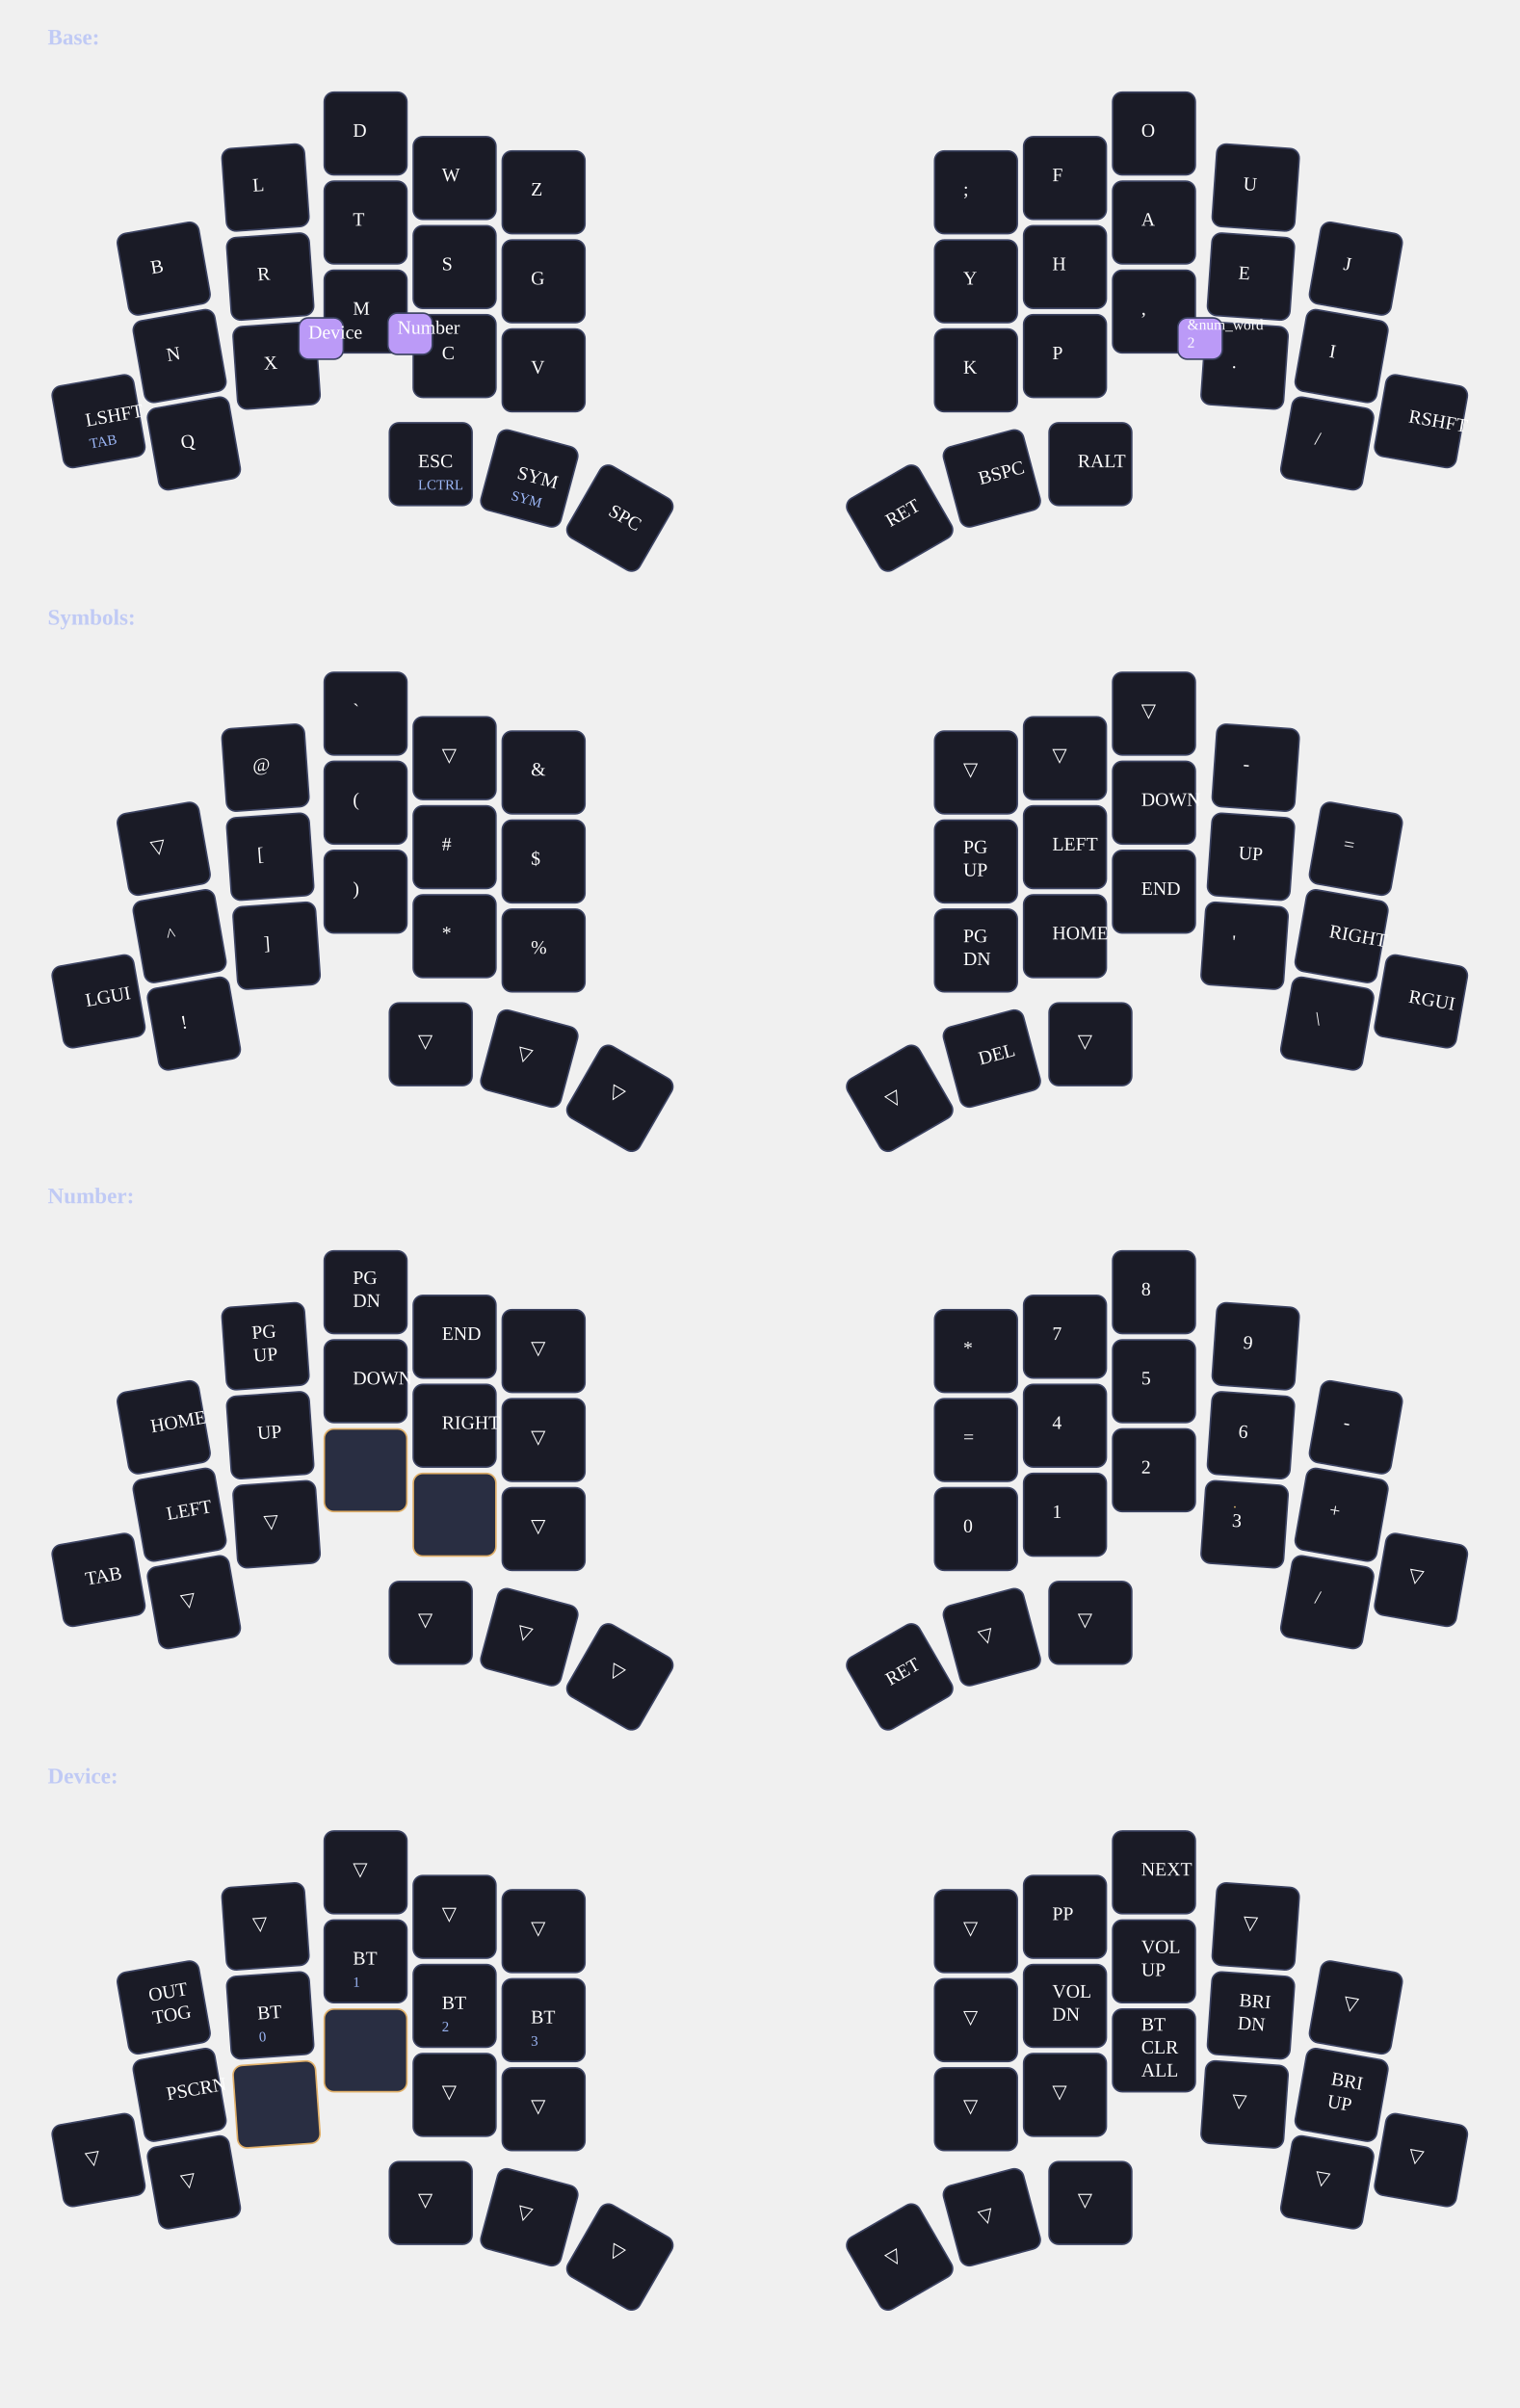
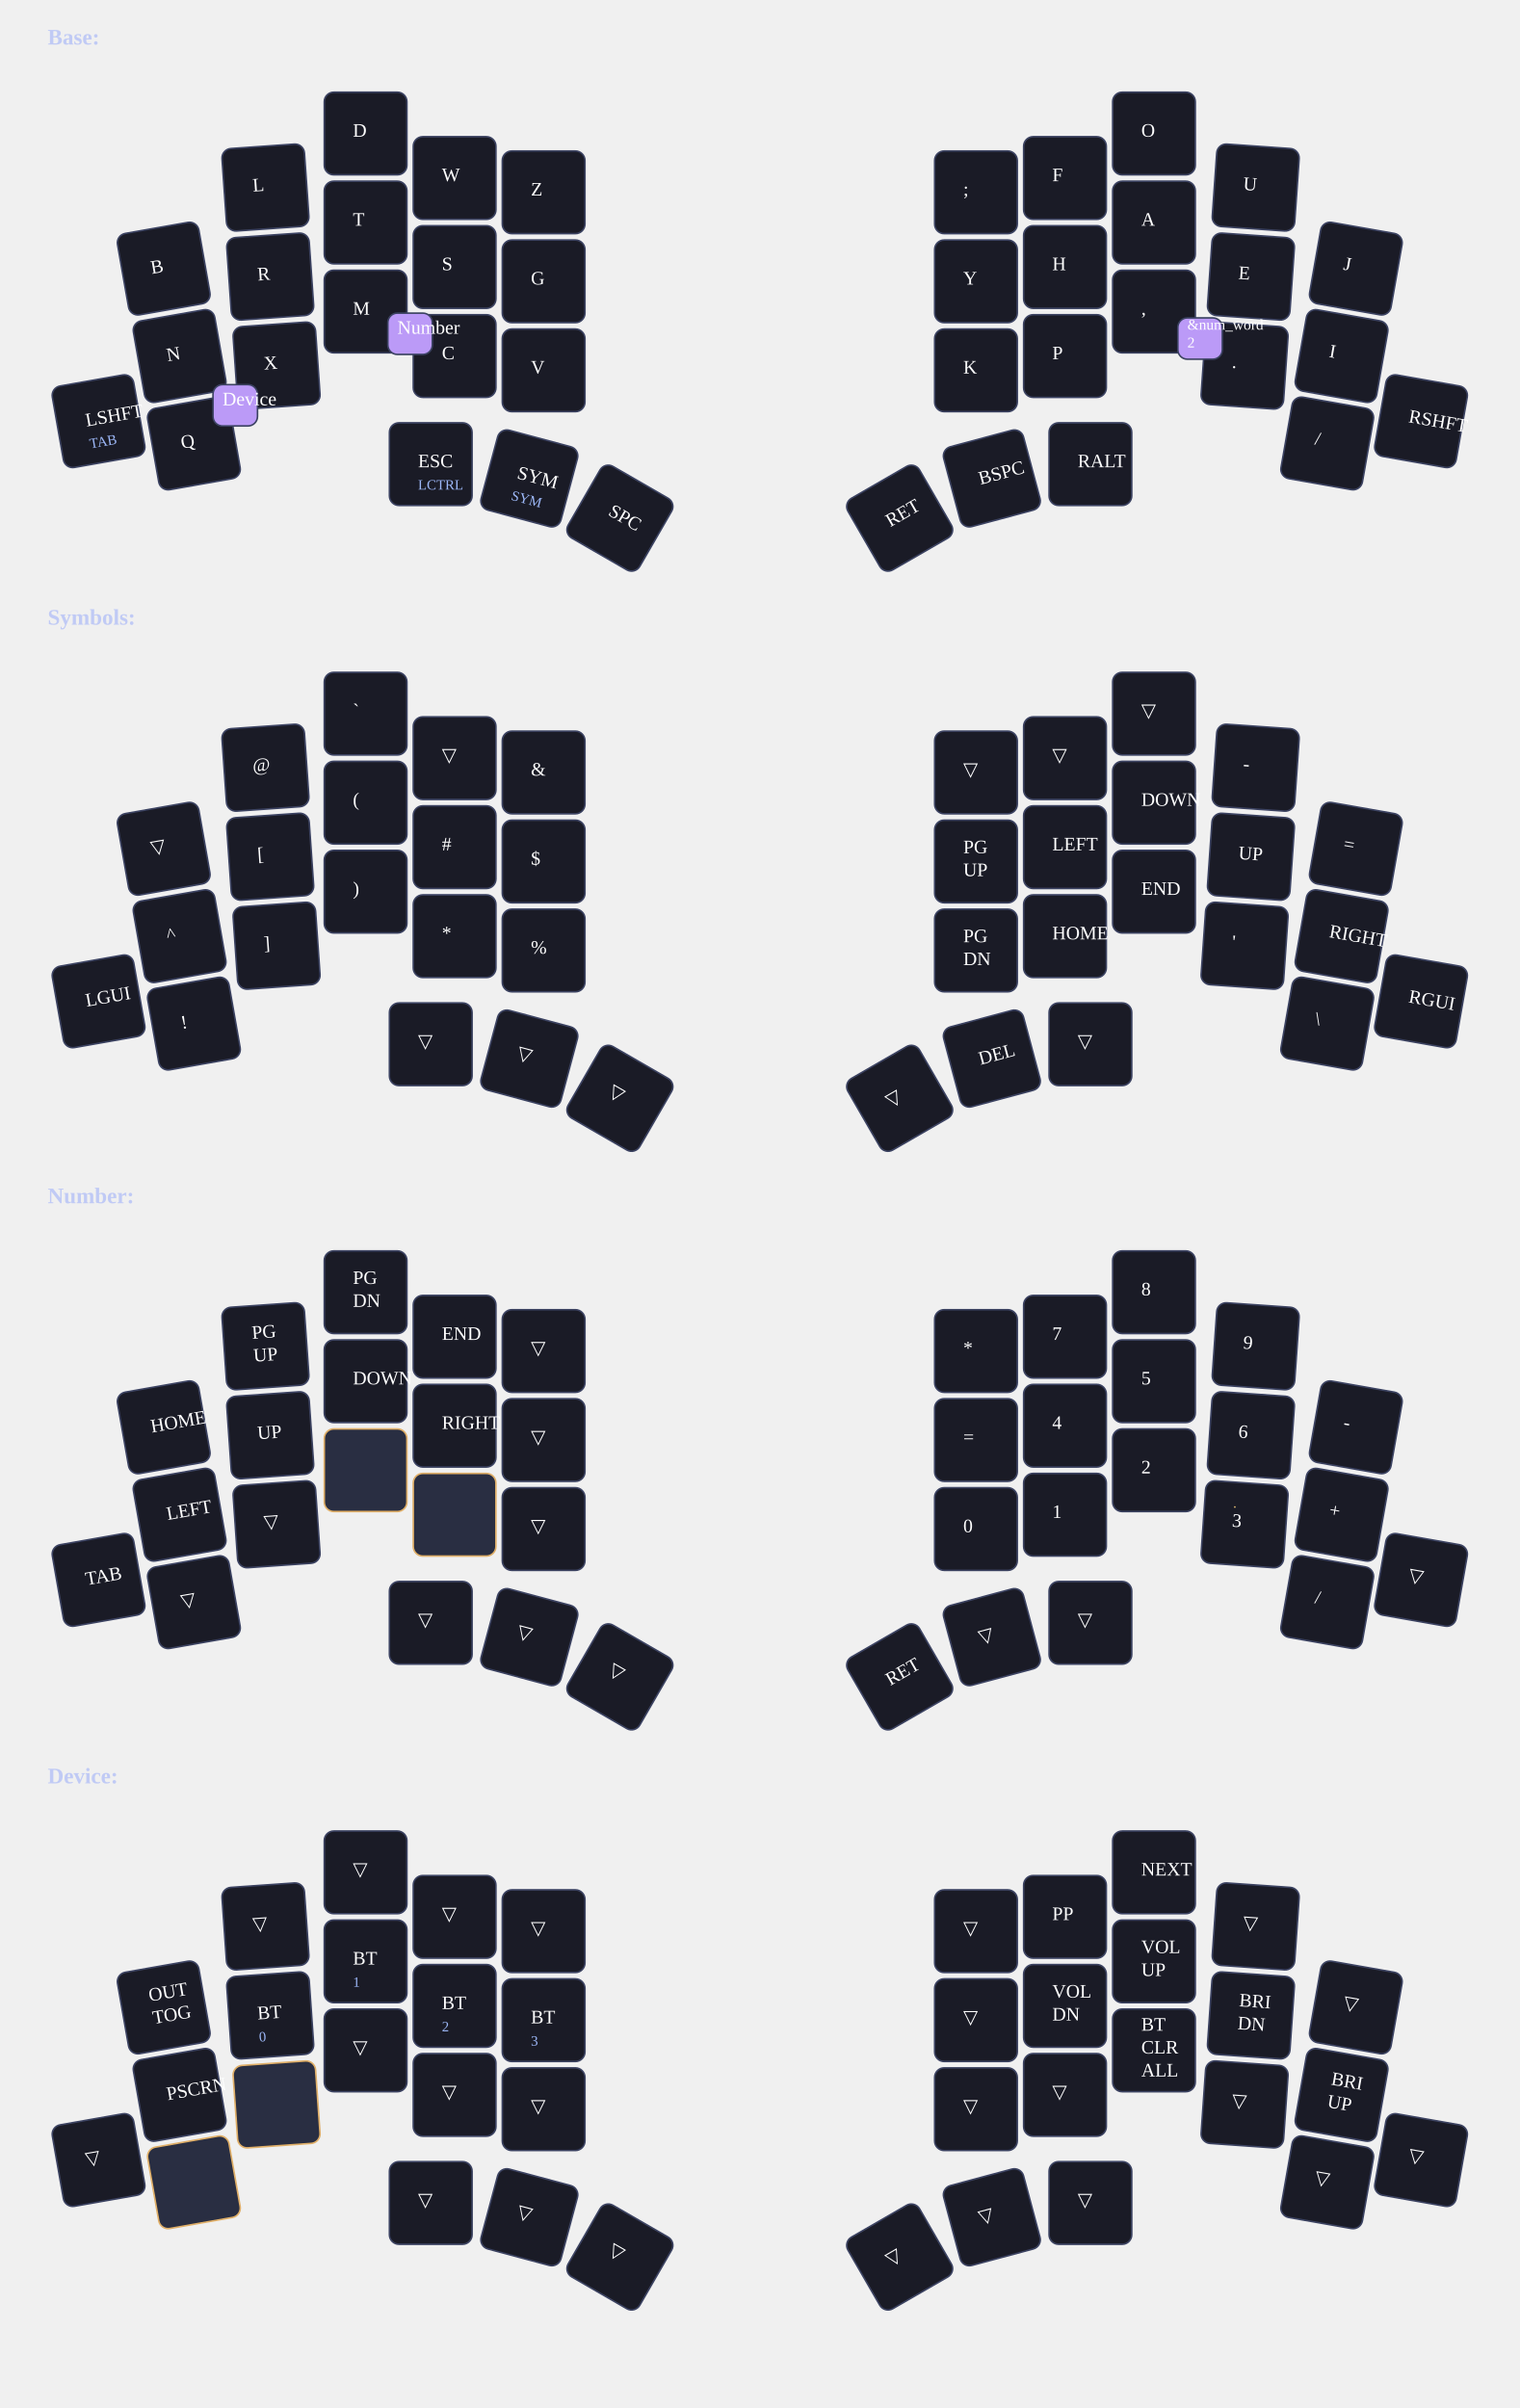
<svg xmlns="http://www.w3.org/2000/svg" width="956" height="1515" viewBox="0 0 956 1515" class="keymap">
  <style>.background { fill: #0f0f14; }
.key { fill: #1a1b26; stroke: #3b4261; stroke-width: 1; }
.key.held { fill: #292e42; stroke: #e0af68; stroke-width: 1; }
.key.ghost { stroke-dasharray: 4,4; stroke: #565f89; stroke-width: 1; }
.keycode { font-size: 10px; font-family: monospace; fill: #c0caf5; text-anchor: middle; dominant-baseline: middle; }
text.tap { font-size: 12px; fill: #ffffff; stroke: none; transform: translateX(-8px); }
text.hold { font-size: 9px; fill: #9db8f8; stroke: none; transform: translate(-8px, 2px); }
text.shifted { font-size: 9px; fill: #f0c878; stroke: none; transform: translate(-8px, 4px); }
.label { font-size: 14px; font-weight: bold; fill: #c0caf5; stroke: none; }
.combo { fill: #bb9af7; stroke: #3b4261; stroke-width: 1; }
</style>
  <g transform="translate(30, 0)" class="layer-Base">
    <text x="0" y="28" class="label" id="Base">Base:</text>
    <g transform="translate(0, 56)">
      <g transform="translate(73, 113) rotate(-10.0)" class="key keypos-0">
        <rect rx="6" ry="6" x="-26" y="-26" width="52" height="52" class="key" />
        <text x="0" y="2" class="key tap">B</text>
      </g>
      <g transform="translate(137, 62) rotate(-4.0)" class="key keypos-1">
        <rect rx="6" ry="6" x="-26" y="-26" width="52" height="52" class="key" />
        <text x="0" y="2" class="key tap">L</text>
      </g>
      <g transform="translate(200, 28)" class="key keypos-2">
        <rect rx="6" ry="6" x="-26" y="-26" width="52" height="52" class="key" />
        <text x="0" y="2" class="key tap">D</text>
      </g>
      <g transform="translate(256, 56)" class="key keypos-3">
        <rect rx="6" ry="6" x="-26" y="-26" width="52" height="52" class="key" />
        <text x="0" y="2" class="key tap">W</text>
      </g>
      <g transform="translate(312, 65)" class="key keypos-4">
        <rect rx="6" ry="6" x="-26" y="-26" width="52" height="52" class="key" />
        <text x="0" y="2" class="key tap">Z</text>
      </g>
      <g transform="translate(584, 65)" class="key keypos-5">
        <rect rx="6" ry="6" x="-26" y="-26" width="52" height="52" class="key" />
        <text x="0" y="2" class="key tap">;</text>
      </g>
      <g transform="translate(640, 56)" class="key keypos-6">
        <rect rx="6" ry="6" x="-26" y="-26" width="52" height="52" class="key" />
        <text x="0" y="2" class="key tap">F</text>
      </g>
      <g transform="translate(696, 28)" class="key keypos-7">
        <rect rx="6" ry="6" x="-26" y="-26" width="52" height="52" class="key" />
        <text x="0" y="2" class="key tap">O</text>
      </g>
      <g transform="translate(760, 62) rotate(4.0)" class="key keypos-8">
        <rect rx="6" ry="6" x="-26" y="-26" width="52" height="52" class="key" />
        <text x="0" y="2" class="key tap">U</text>
      </g>
      <g transform="translate(823, 113) rotate(10.0)" class="key keypos-9">
        <rect rx="6" ry="6" x="-26" y="-26" width="52" height="52" class="key" />
        <text x="0" y="2" class="key tap">J</text>
      </g>
      <g transform="translate(83, 168) rotate(-10.0)" class="key keypos-10">
        <rect rx="6" ry="6" x="-26" y="-26" width="52" height="52" class="key" />
        <text x="0" y="2" class="key tap">N</text>
      </g>
      <g transform="translate(140, 118) rotate(-4.0)" class="key keypos-11">
        <rect rx="6" ry="6" x="-26" y="-26" width="52" height="52" class="key" />
        <text x="0" y="2" class="key tap">R</text>
      </g>
      <g transform="translate(200, 84)" class="key keypos-12">
        <rect rx="6" ry="6" x="-26" y="-26" width="52" height="52" class="key" />
        <text x="0" y="2" class="key tap">T</text>
      </g>
      <g transform="translate(256, 112)" class="key keypos-13">
        <rect rx="6" ry="6" x="-26" y="-26" width="52" height="52" class="key" />
        <text x="0" y="2" class="key tap">S</text>
      </g>
      <g transform="translate(312, 121)" class="key keypos-14">
        <rect rx="6" ry="6" x="-26" y="-26" width="52" height="52" class="key" />
        <text x="0" y="2" class="key tap">G</text>
      </g>
      <g transform="translate(584, 121)" class="key keypos-15">
        <rect rx="6" ry="6" x="-26" y="-26" width="52" height="52" class="key" />
        <text x="0" y="2" class="key tap">Y</text>
      </g>
      <g transform="translate(640, 112)" class="key keypos-16">
        <rect rx="6" ry="6" x="-26" y="-26" width="52" height="52" class="key" />
        <text x="0" y="2" class="key tap">H</text>
      </g>
      <g transform="translate(696, 84)" class="key keypos-17">
        <rect rx="6" ry="6" x="-26" y="-26" width="52" height="52" class="key" />
        <text x="0" y="2" class="key tap">A</text>
      </g>
      <g transform="translate(757, 118) rotate(4.0)" class="key keypos-18">
        <rect rx="6" ry="6" x="-26" y="-26" width="52" height="52" class="key" />
        <text x="0" y="2" class="key tap">E</text>
      </g>
      <g transform="translate(814, 168) rotate(10.0)" class="key keypos-19">
        <rect rx="6" ry="6" x="-26" y="-26" width="52" height="52" class="key" />
        <text x="0" y="2" class="key tap">I</text>
      </g>
      <g transform="translate(32, 209) rotate(-10.0)" class="key keypos-20">
        <rect rx="6" ry="6" x="-26" y="-26" width="52" height="52" class="key" />
        <text x="0" y="2" class="key tap">LSHFT</text>
        <text x="0" y="14" class="key hold">TAB</text>
      </g>
      <g transform="translate(92, 223) rotate(-10.0)" class="key keypos-21">
        <rect rx="6" ry="6" x="-26" y="-26" width="52" height="52" class="key" />
        <text x="0" y="2" class="key tap">Q</text>
      </g>
      <g transform="translate(144, 174) rotate(-4.0)" class="key keypos-22">
        <rect rx="6" ry="6" x="-26" y="-26" width="52" height="52" class="key" />
        <text x="0" y="2" class="key tap">X</text>
      </g>
      <g transform="translate(200, 140)" class="key keypos-23">
        <rect rx="6" ry="6" x="-26" y="-26" width="52" height="52" class="key" />
        <text x="0" y="2" class="key tap">M</text>
      </g>
      <g transform="translate(256, 168)" class="key keypos-24">
        <rect rx="6" ry="6" x="-26" y="-26" width="52" height="52" class="key" />
        <text x="0" y="2" class="key tap">C</text>
      </g>
      <g transform="translate(312, 177)" class="key keypos-25">
        <rect rx="6" ry="6" x="-26" y="-26" width="52" height="52" class="key" />
        <text x="0" y="2" class="key tap">V</text>
      </g>
      <g transform="translate(584, 177)" class="key keypos-26">
        <rect rx="6" ry="6" x="-26" y="-26" width="52" height="52" class="key" />
        <text x="0" y="2" class="key tap">K</text>
      </g>
      <g transform="translate(640, 168)" class="key keypos-27">
        <rect rx="6" ry="6" x="-26" y="-26" width="52" height="52" class="key" />
        <text x="0" y="2" class="key tap">P</text>
      </g>
      <g transform="translate(696, 140)" class="key keypos-28">
        <rect rx="6" ry="6" x="-26" y="-26" width="52" height="52" class="key" />
        <text x="0" y="2" class="key tap">,</text>
      </g>
      <g transform="translate(753, 174) rotate(4.0)" class="key keypos-29">
        <rect rx="6" ry="6" x="-26" y="-26" width="52" height="52" class="key" />
        <text x="0" y="2" class="key tap">.</text>
      </g>
      <g transform="translate(805, 223) rotate(10.0)" class="key keypos-30">
        <rect rx="6" ry="6" x="-26" y="-26" width="52" height="52" class="key" />
        <text x="0" y="2" class="key tap">/</text>
      </g>
      <g transform="translate(864, 209) rotate(10.0)" class="key keypos-31">
        <rect rx="6" ry="6" x="-26" y="-26" width="52" height="52" class="key" />
        <text x="0" y="2" class="key tap">RSHFT</text>
      </g>
      <g transform="translate(241, 236)" class="key keypos-32">
        <rect rx="6" ry="6" x="-26" y="-26" width="52" height="52" class="key" />
        <text x="0" y="2" class="key tap">ESC</text>
        <text x="0" y="14" class="key hold">LCTRL</text>
      </g>
      <g transform="translate(303, 245) rotate(15.0)" class="key keypos-33">
        <rect rx="6" ry="6" x="-26" y="-26" width="52" height="52" class="key" />
        <text x="0" y="2" class="key tap">SYM</text>
        <text x="0" y="14" class="key hold">SYM</text>
      </g>
      <g transform="translate(360, 270) rotate(30.0)" class="key keypos-34">
        <rect rx="6" ry="6" x="-26" y="-26" width="52" height="52" class="key" />
        <text x="0" y="2" class="key tap">SPC</text>
      </g>
      <g transform="translate(536, 270) rotate(-30.0)" class="key keypos-35">
        <rect rx="6" ry="6" x="-26" y="-26" width="52" height="52" class="key" />
        <text x="0" y="2" class="key tap">RET</text>
      </g>
      <g transform="translate(594, 245) rotate(-15.0)" class="key keypos-36">
        <rect rx="6" ry="6" x="-26" y="-26" width="52" height="52" class="key" />
        <text x="0" y="2" class="key tap">BSPC</text>
      </g>
      <g transform="translate(656, 236)" class="key keypos-37">
        <rect rx="6" ry="6" x="-26" y="-26" width="52" height="52" class="key" />
        <text x="0" y="2" class="key tap">RALT</text>
      </g>
      <g class="combo combopos-0">
-         <rect rx="6" ry="6" x="158" y="144" width="28" height="26" class="combo" />
+         <rect rx="6" ry="6" x="104" y="186" width="28" height="26" class="combo" />
        <a href="#Device">
-           <text x="172" y="157" class="combo tap layer-activator">Device</text>
+           <text x="118" y="199" class="combo tap layer-activator">Device</text>
        </a>
      </g>
      <g class="combo combopos-1">
        <rect rx="6" ry="6" x="711" y="144" width="28" height="26" class="combo" />
        <text x="725" y="157" class="combo tap">
          <tspan x="725" dy="-0.6em" style="font-size: 78%">&amp;num_word</tspan>
          <tspan x="725" dy="1.2em" style="font-size: 78%">2</tspan>
        </text>
      </g>
      <g class="combo combopos-2">
        <rect rx="6" ry="6" x="214" y="141" width="28" height="26" class="combo" />
        <a href="#Number">
          <text x="228" y="154" class="combo tap layer-activator">Number</text>
        </a>
      </g>
    </g>
  </g>
  <g transform="translate(30, 365)" class="layer-Symbols">
    <text x="0" y="28" class="label" id="Symbols">Symbols:</text>
    <g transform="translate(0, 56)">
      <g transform="translate(73, 113) rotate(-10.0)" class="key trans keypos-0">
        <rect rx="6" ry="6" x="-26" y="-26" width="52" height="52" class="key trans" />
        <text x="0" y="2" class="key trans tap">▽</text>
      </g>
      <g transform="translate(137, 62) rotate(-4.0)" class="key keypos-1">
        <rect rx="6" ry="6" x="-26" y="-26" width="52" height="52" class="key" />
        <text x="0" y="2" class="key tap">@</text>
      </g>
      <g transform="translate(200, 28)" class="key keypos-2">
        <rect rx="6" ry="6" x="-26" y="-26" width="52" height="52" class="key" />
        <text x="0" y="2" class="key tap">`</text>
      </g>
      <g transform="translate(256, 56)" class="key trans keypos-3">
        <rect rx="6" ry="6" x="-26" y="-26" width="52" height="52" class="key trans" />
        <text x="0" y="2" class="key trans tap">▽</text>
      </g>
      <g transform="translate(312, 65)" class="key keypos-4">
        <rect rx="6" ry="6" x="-26" y="-26" width="52" height="52" class="key" />
        <text x="0" y="2" class="key tap">&amp;</text>
      </g>
      <g transform="translate(584, 65)" class="key trans keypos-5">
        <rect rx="6" ry="6" x="-26" y="-26" width="52" height="52" class="key trans" />
        <text x="0" y="2" class="key trans tap">▽</text>
      </g>
      <g transform="translate(640, 56)" class="key trans keypos-6">
        <rect rx="6" ry="6" x="-26" y="-26" width="52" height="52" class="key trans" />
        <text x="0" y="2" class="key trans tap">▽</text>
      </g>
      <g transform="translate(696, 28)" class="key trans keypos-7">
        <rect rx="6" ry="6" x="-26" y="-26" width="52" height="52" class="key trans" />
        <text x="0" y="2" class="key trans tap">▽</text>
      </g>
      <g transform="translate(760, 62) rotate(4.0)" class="key keypos-8">
        <rect rx="6" ry="6" x="-26" y="-26" width="52" height="52" class="key" />
        <text x="0" y="2" class="key tap">-</text>
      </g>
      <g transform="translate(823, 113) rotate(10.0)" class="key keypos-9">
        <rect rx="6" ry="6" x="-26" y="-26" width="52" height="52" class="key" />
        <text x="0" y="2" class="key tap">=</text>
      </g>
      <g transform="translate(83, 168) rotate(-10.0)" class="key keypos-10">
        <rect rx="6" ry="6" x="-26" y="-26" width="52" height="52" class="key" />
        <text x="0" y="2" class="key tap">^</text>
      </g>
      <g transform="translate(140, 118) rotate(-4.0)" class="key keypos-11">
        <rect rx="6" ry="6" x="-26" y="-26" width="52" height="52" class="key" />
        <text x="0" y="2" class="key tap">[</text>
      </g>
      <g transform="translate(200, 84)" class="key keypos-12">
        <rect rx="6" ry="6" x="-26" y="-26" width="52" height="52" class="key" />
        <text x="0" y="2" class="key tap">(</text>
      </g>
      <g transform="translate(256, 112)" class="key keypos-13">
        <rect rx="6" ry="6" x="-26" y="-26" width="52" height="52" class="key" />
        <text x="0" y="2" class="key tap">#</text>
      </g>
      <g transform="translate(312, 121)" class="key keypos-14">
        <rect rx="6" ry="6" x="-26" y="-26" width="52" height="52" class="key" />
        <text x="0" y="2" class="key tap">$</text>
      </g>
      <g transform="translate(584, 121)" class="key keypos-15">
        <rect rx="6" ry="6" x="-26" y="-26" width="52" height="52" class="key" />
        <text x="0" y="2" class="key tap">
          <tspan x="0" dy="-0.6em">PG</tspan>
          <tspan x="0" dy="1.2em">UP</tspan>
        </text>
      </g>
      <g transform="translate(640, 112)" class="key keypos-16">
        <rect rx="6" ry="6" x="-26" y="-26" width="52" height="52" class="key" />
        <text x="0" y="2" class="key tap">LEFT</text>
      </g>
      <g transform="translate(696, 84)" class="key keypos-17">
        <rect rx="6" ry="6" x="-26" y="-26" width="52" height="52" class="key" />
        <text x="0" y="2" class="key tap">DOWN</text>
      </g>
      <g transform="translate(757, 118) rotate(4.0)" class="key keypos-18">
        <rect rx="6" ry="6" x="-26" y="-26" width="52" height="52" class="key" />
        <text x="0" y="2" class="key tap">UP</text>
      </g>
      <g transform="translate(814, 168) rotate(10.0)" class="key keypos-19">
        <rect rx="6" ry="6" x="-26" y="-26" width="52" height="52" class="key" />
        <text x="0" y="2" class="key tap">RIGHT</text>
      </g>
      <g transform="translate(32, 209) rotate(-10.0)" class="key keypos-20">
        <rect rx="6" ry="6" x="-26" y="-26" width="52" height="52" class="key" />
        <text x="0" y="2" class="key tap">LGUI</text>
      </g>
      <g transform="translate(92, 223) rotate(-10.0)" class="key keypos-21">
        <rect rx="6" ry="6" x="-26" y="-26" width="52" height="52" class="key" />
        <text x="0" y="2" class="key tap">!</text>
      </g>
      <g transform="translate(144, 174) rotate(-4.0)" class="key keypos-22">
        <rect rx="6" ry="6" x="-26" y="-26" width="52" height="52" class="key" />
        <text x="0" y="2" class="key tap">]</text>
      </g>
      <g transform="translate(200, 140)" class="key keypos-23">
        <rect rx="6" ry="6" x="-26" y="-26" width="52" height="52" class="key" />
        <text x="0" y="2" class="key tap">)</text>
      </g>
      <g transform="translate(256, 168)" class="key keypos-24">
        <rect rx="6" ry="6" x="-26" y="-26" width="52" height="52" class="key" />
        <text x="0" y="2" class="key tap">*</text>
      </g>
      <g transform="translate(312, 177)" class="key keypos-25">
        <rect rx="6" ry="6" x="-26" y="-26" width="52" height="52" class="key" />
        <text x="0" y="2" class="key tap">%</text>
      </g>
      <g transform="translate(584, 177)" class="key keypos-26">
        <rect rx="6" ry="6" x="-26" y="-26" width="52" height="52" class="key" />
        <text x="0" y="2" class="key tap">
          <tspan x="0" dy="-0.6em">PG</tspan>
          <tspan x="0" dy="1.2em">DN</tspan>
        </text>
      </g>
      <g transform="translate(640, 168)" class="key keypos-27">
        <rect rx="6" ry="6" x="-26" y="-26" width="52" height="52" class="key" />
        <text x="0" y="2" class="key tap">HOME</text>
      </g>
      <g transform="translate(696, 140)" class="key keypos-28">
        <rect rx="6" ry="6" x="-26" y="-26" width="52" height="52" class="key" />
        <text x="0" y="2" class="key tap">END</text>
      </g>
      <g transform="translate(753, 174) rotate(4.0)" class="key keypos-29">
        <rect rx="6" ry="6" x="-26" y="-26" width="52" height="52" class="key" />
        <text x="0" y="2" class="key tap">'</text>
      </g>
      <g transform="translate(805, 223) rotate(10.0)" class="key keypos-30">
        <rect rx="6" ry="6" x="-26" y="-26" width="52" height="52" class="key" />
        <text x="0" y="2" class="key tap">\</text>
      </g>
      <g transform="translate(864, 209) rotate(10.0)" class="key keypos-31">
        <rect rx="6" ry="6" x="-26" y="-26" width="52" height="52" class="key" />
        <text x="0" y="2" class="key tap">RGUI</text>
      </g>
      <g transform="translate(241, 236)" class="key trans keypos-32">
        <rect rx="6" ry="6" x="-26" y="-26" width="52" height="52" class="key trans" />
        <text x="0" y="2" class="key trans tap">▽</text>
      </g>
      <g transform="translate(303, 245) rotate(15.0)" class="key trans keypos-33">
        <rect rx="6" ry="6" x="-26" y="-26" width="52" height="52" class="key trans" />
        <text x="0" y="2" class="key trans tap">▽</text>
      </g>
      <g transform="translate(360, 270) rotate(30.0)" class="key trans keypos-34">
        <rect rx="6" ry="6" x="-26" y="-26" width="52" height="52" class="key trans" />
        <text x="0" y="2" class="key trans tap">▽</text>
      </g>
      <g transform="translate(536, 270) rotate(-30.0)" class="key trans keypos-35">
        <rect rx="6" ry="6" x="-26" y="-26" width="52" height="52" class="key trans" />
        <text x="0" y="2" class="key trans tap">▽</text>
      </g>
      <g transform="translate(594, 245) rotate(-15.0)" class="key keypos-36">
        <rect rx="6" ry="6" x="-26" y="-26" width="52" height="52" class="key" />
        <text x="0" y="2" class="key tap">DEL</text>
      </g>
      <g transform="translate(656, 236)" class="key trans keypos-37">
        <rect rx="6" ry="6" x="-26" y="-26" width="52" height="52" class="key trans" />
        <text x="0" y="2" class="key trans tap">▽</text>
      </g>
    </g>
  </g>
  <g transform="translate(30, 729)" class="layer-Number">
    <text x="0" y="28" class="label" id="Number">Number:</text>
    <g transform="translate(0, 56)">
      <g transform="translate(73, 113) rotate(-10.0)" class="key keypos-0">
        <rect rx="6" ry="6" x="-26" y="-26" width="52" height="52" class="key" />
        <text x="0" y="2" class="key tap">HOME</text>
      </g>
      <g transform="translate(137, 62) rotate(-4.0)" class="key keypos-1">
        <rect rx="6" ry="6" x="-26" y="-26" width="52" height="52" class="key" />
        <text x="0" y="2" class="key tap">
          <tspan x="0" dy="-0.6em">PG</tspan>
          <tspan x="0" dy="1.2em">UP</tspan>
        </text>
      </g>
      <g transform="translate(200, 28)" class="key keypos-2">
        <rect rx="6" ry="6" x="-26" y="-26" width="52" height="52" class="key" />
        <text x="0" y="2" class="key tap">
          <tspan x="0" dy="-0.6em">PG</tspan>
          <tspan x="0" dy="1.2em">DN</tspan>
        </text>
      </g>
      <g transform="translate(256, 56)" class="key keypos-3">
        <rect rx="6" ry="6" x="-26" y="-26" width="52" height="52" class="key" />
        <text x="0" y="2" class="key tap">END</text>
      </g>
      <g transform="translate(312, 65)" class="key trans keypos-4">
        <rect rx="6" ry="6" x="-26" y="-26" width="52" height="52" class="key trans" />
        <text x="0" y="2" class="key trans tap">▽</text>
      </g>
      <g transform="translate(584, 65)" class="key keypos-5">
        <rect rx="6" ry="6" x="-26" y="-26" width="52" height="52" class="key" />
        <text x="0" y="2" class="key tap">*</text>
      </g>
      <g transform="translate(640, 56)" class="key keypos-6">
        <rect rx="6" ry="6" x="-26" y="-26" width="52" height="52" class="key" />
        <text x="0" y="2" class="key tap">7</text>
      </g>
      <g transform="translate(696, 28)" class="key keypos-7">
        <rect rx="6" ry="6" x="-26" y="-26" width="52" height="52" class="key" />
        <text x="0" y="2" class="key tap">8</text>
      </g>
      <g transform="translate(760, 62) rotate(4.0)" class="key keypos-8">
        <rect rx="6" ry="6" x="-26" y="-26" width="52" height="52" class="key" />
        <text x="0" y="2" class="key tap">9</text>
      </g>
      <g transform="translate(823, 113) rotate(10.0)" class="key keypos-9">
        <rect rx="6" ry="6" x="-26" y="-26" width="52" height="52" class="key" />
        <text x="0" y="2" class="key tap">-</text>
      </g>
      <g transform="translate(83, 168) rotate(-10.0)" class="key keypos-10">
        <rect rx="6" ry="6" x="-26" y="-26" width="52" height="52" class="key" />
        <text x="0" y="2" class="key tap">LEFT</text>
      </g>
      <g transform="translate(140, 118) rotate(-4.0)" class="key keypos-11">
        <rect rx="6" ry="6" x="-26" y="-26" width="52" height="52" class="key" />
        <text x="0" y="2" class="key tap">UP</text>
      </g>
      <g transform="translate(200, 84)" class="key keypos-12">
        <rect rx="6" ry="6" x="-26" y="-26" width="52" height="52" class="key" />
        <text x="0" y="2" class="key tap">DOWN</text>
      </g>
      <g transform="translate(256, 112)" class="key keypos-13">
        <rect rx="6" ry="6" x="-26" y="-26" width="52" height="52" class="key" />
        <text x="0" y="2" class="key tap">RIGHT</text>
      </g>
      <g transform="translate(312, 121)" class="key trans keypos-14">
        <rect rx="6" ry="6" x="-26" y="-26" width="52" height="52" class="key trans" />
        <text x="0" y="2" class="key trans tap">▽</text>
      </g>
      <g transform="translate(584, 121)" class="key keypos-15">
        <rect rx="6" ry="6" x="-26" y="-26" width="52" height="52" class="key" />
        <text x="0" y="2" class="key tap">=</text>
      </g>
      <g transform="translate(640, 112)" class="key keypos-16">
        <rect rx="6" ry="6" x="-26" y="-26" width="52" height="52" class="key" />
        <text x="0" y="2" class="key tap">4</text>
      </g>
      <g transform="translate(696, 84)" class="key keypos-17">
        <rect rx="6" ry="6" x="-26" y="-26" width="52" height="52" class="key" />
        <text x="0" y="2" class="key tap">5</text>
      </g>
      <g transform="translate(757, 118) rotate(4.0)" class="key keypos-18">
        <rect rx="6" ry="6" x="-26" y="-26" width="52" height="52" class="key" />
        <text x="0" y="2" class="key tap">6</text>
      </g>
      <g transform="translate(814, 168) rotate(10.0)" class="key keypos-19">
        <rect rx="6" ry="6" x="-26" y="-26" width="52" height="52" class="key" />
        <text x="0" y="2" class="key tap">+</text>
      </g>
      <g transform="translate(32, 209) rotate(-10.0)" class="key keypos-20">
        <rect rx="6" ry="6" x="-26" y="-26" width="52" height="52" class="key" />
        <text x="0" y="2" class="key tap">TAB</text>
      </g>
      <g transform="translate(92, 223) rotate(-10.0)" class="key trans keypos-21">
        <rect rx="6" ry="6" x="-26" y="-26" width="52" height="52" class="key trans" />
        <text x="0" y="2" class="key trans tap">▽</text>
      </g>
      <g transform="translate(144, 174) rotate(-4.0)" class="key trans keypos-22">
        <rect rx="6" ry="6" x="-26" y="-26" width="52" height="52" class="key trans" />
        <text x="0" y="2" class="key trans tap">▽</text>
      </g>
      <g transform="translate(200, 140)" class="key held keypos-23">
        <rect rx="6" ry="6" x="-26" y="-26" width="52" height="52" class="key held" />
      </g>
      <g transform="translate(256, 168)" class="key held keypos-24">
        <rect rx="6" ry="6" x="-26" y="-26" width="52" height="52" class="key held" />
      </g>
      <g transform="translate(312, 177)" class="key trans keypos-25">
        <rect rx="6" ry="6" x="-26" y="-26" width="52" height="52" class="key trans" />
        <text x="0" y="2" class="key trans tap">▽</text>
      </g>
      <g transform="translate(584, 177)" class="key keypos-26">
        <rect rx="6" ry="6" x="-26" y="-26" width="52" height="52" class="key" />
        <text x="0" y="2" class="key tap">0</text>
      </g>
      <g transform="translate(640, 168)" class="key keypos-27">
        <rect rx="6" ry="6" x="-26" y="-26" width="52" height="52" class="key" />
        <text x="0" y="2" class="key tap">1</text>
      </g>
      <g transform="translate(696, 140)" class="key keypos-28">
        <rect rx="6" ry="6" x="-26" y="-26" width="52" height="52" class="key" />
        <text x="0" y="2" class="key tap">2</text>
      </g>
      <g transform="translate(753, 174) rotate(4.0)" class="key keypos-29">
        <rect rx="6" ry="6" x="-26" y="-26" width="52" height="52" class="key" />
        <text x="0" y="2" class="key tap">3</text>
        <text x="0" y="-14" class="key shifted">.</text>
      </g>
      <g transform="translate(805, 223) rotate(10.0)" class="key keypos-30">
        <rect rx="6" ry="6" x="-26" y="-26" width="52" height="52" class="key" />
        <text x="0" y="2" class="key tap">/</text>
      </g>
      <g transform="translate(864, 209) rotate(10.0)" class="key trans keypos-31">
        <rect rx="6" ry="6" x="-26" y="-26" width="52" height="52" class="key trans" />
        <text x="0" y="2" class="key trans tap">▽</text>
      </g>
      <g transform="translate(241, 236)" class="key trans keypos-32">
        <rect rx="6" ry="6" x="-26" y="-26" width="52" height="52" class="key trans" />
        <text x="0" y="2" class="key trans tap">▽</text>
      </g>
      <g transform="translate(303, 245) rotate(15.0)" class="key trans keypos-33">
        <rect rx="6" ry="6" x="-26" y="-26" width="52" height="52" class="key trans" />
        <text x="0" y="2" class="key trans tap">▽</text>
      </g>
      <g transform="translate(360, 270) rotate(30.0)" class="key trans keypos-34">
        <rect rx="6" ry="6" x="-26" y="-26" width="52" height="52" class="key trans" />
        <text x="0" y="2" class="key trans tap">▽</text>
      </g>
      <g transform="translate(536, 270) rotate(-30.0)" class="key keypos-35">
        <rect rx="6" ry="6" x="-26" y="-26" width="52" height="52" class="key" />
        <text x="0" y="2" class="key tap">RET</text>
      </g>
      <g transform="translate(594, 245) rotate(-15.0)" class="key trans keypos-36">
        <rect rx="6" ry="6" x="-26" y="-26" width="52" height="52" class="key trans" />
        <text x="0" y="2" class="key trans tap">▽</text>
      </g>
      <g transform="translate(656, 236)" class="key trans keypos-37">
        <rect rx="6" ry="6" x="-26" y="-26" width="52" height="52" class="key trans" />
        <text x="0" y="2" class="key trans tap">▽</text>
      </g>
    </g>
  </g>
  <g transform="translate(30, 1094)" class="layer-Device">
    <text x="0" y="28" class="label" id="Device">Device:</text>
    <g transform="translate(0, 56)">
      <g transform="translate(73, 113) rotate(-10.0)" class="key keypos-0">
        <rect rx="6" ry="6" x="-26" y="-26" width="52" height="52" class="key" />
        <text x="0" y="2" class="key tap">
          <tspan x="0" dy="-0.6em">OUT</tspan>
          <tspan x="0" dy="1.2em">TOG</tspan>
        </text>
      </g>
      <g transform="translate(137, 62) rotate(-4.0)" class="key trans keypos-1">
        <rect rx="6" ry="6" x="-26" y="-26" width="52" height="52" class="key trans" />
        <text x="0" y="2" class="key trans tap">▽</text>
      </g>
      <g transform="translate(200, 28)" class="key trans keypos-2">
        <rect rx="6" ry="6" x="-26" y="-26" width="52" height="52" class="key trans" />
        <text x="0" y="2" class="key trans tap">▽</text>
      </g>
      <g transform="translate(256, 56)" class="key trans keypos-3">
        <rect rx="6" ry="6" x="-26" y="-26" width="52" height="52" class="key trans" />
        <text x="0" y="2" class="key trans tap">▽</text>
      </g>
      <g transform="translate(312, 65)" class="key trans keypos-4">
        <rect rx="6" ry="6" x="-26" y="-26" width="52" height="52" class="key trans" />
        <text x="0" y="2" class="key trans tap">▽</text>
      </g>
      <g transform="translate(584, 65)" class="key trans keypos-5">
        <rect rx="6" ry="6" x="-26" y="-26" width="52" height="52" class="key trans" />
        <text x="0" y="2" class="key trans tap">▽</text>
      </g>
      <g transform="translate(640, 56)" class="key keypos-6">
        <rect rx="6" ry="6" x="-26" y="-26" width="52" height="52" class="key" />
        <text x="0" y="2" class="key tap">PP</text>
      </g>
      <g transform="translate(696, 28)" class="key keypos-7">
        <rect rx="6" ry="6" x="-26" y="-26" width="52" height="52" class="key" />
        <text x="0" y="2" class="key tap">NEXT</text>
      </g>
      <g transform="translate(760, 62) rotate(4.0)" class="key trans keypos-8">
        <rect rx="6" ry="6" x="-26" y="-26" width="52" height="52" class="key trans" />
        <text x="0" y="2" class="key trans tap">▽</text>
      </g>
      <g transform="translate(823, 113) rotate(10.0)" class="key trans keypos-9">
        <rect rx="6" ry="6" x="-26" y="-26" width="52" height="52" class="key trans" />
        <text x="0" y="2" class="key trans tap">▽</text>
      </g>
      <g transform="translate(83, 168) rotate(-10.0)" class="key keypos-10">
        <rect rx="6" ry="6" x="-26" y="-26" width="52" height="52" class="key" />
        <text x="0" y="2" class="key tap">PSCRN</text>
      </g>
      <g transform="translate(140, 118) rotate(-4.0)" class="key keypos-11">
        <rect rx="6" ry="6" x="-26" y="-26" width="52" height="52" class="key" />
        <text x="0" y="2" class="key tap">BT</text>
        <text x="0" y="14" class="key hold">0</text>
      </g>
      <g transform="translate(200, 84)" class="key keypos-12">
        <rect rx="6" ry="6" x="-26" y="-26" width="52" height="52" class="key" />
        <text x="0" y="2" class="key tap">BT</text>
        <text x="0" y="14" class="key hold">1</text>
      </g>
      <g transform="translate(256, 112)" class="key keypos-13">
        <rect rx="6" ry="6" x="-26" y="-26" width="52" height="52" class="key" />
        <text x="0" y="2" class="key tap">BT</text>
        <text x="0" y="14" class="key hold">2</text>
      </g>
      <g transform="translate(312, 121)" class="key keypos-14">
        <rect rx="6" ry="6" x="-26" y="-26" width="52" height="52" class="key" />
        <text x="0" y="2" class="key tap">BT</text>
        <text x="0" y="14" class="key hold">3</text>
      </g>
      <g transform="translate(584, 121)" class="key trans keypos-15">
        <rect rx="6" ry="6" x="-26" y="-26" width="52" height="52" class="key trans" />
        <text x="0" y="2" class="key trans tap">▽</text>
      </g>
      <g transform="translate(640, 112)" class="key keypos-16">
        <rect rx="6" ry="6" x="-26" y="-26" width="52" height="52" class="key" />
        <text x="0" y="2" class="key tap">
          <tspan x="0" dy="-0.6em">VOL</tspan>
          <tspan x="0" dy="1.2em">DN</tspan>
        </text>
      </g>
      <g transform="translate(696, 84)" class="key keypos-17">
        <rect rx="6" ry="6" x="-26" y="-26" width="52" height="52" class="key" />
        <text x="0" y="2" class="key tap">
          <tspan x="0" dy="-0.6em">VOL</tspan>
          <tspan x="0" dy="1.2em">UP</tspan>
        </text>
      </g>
      <g transform="translate(757, 118) rotate(4.0)" class="key keypos-18">
        <rect rx="6" ry="6" x="-26" y="-26" width="52" height="52" class="key" />
        <text x="0" y="2" class="key tap">
          <tspan x="0" dy="-0.6em">BRI</tspan>
          <tspan x="0" dy="1.2em">DN</tspan>
        </text>
      </g>
      <g transform="translate(814, 168) rotate(10.0)" class="key keypos-19">
        <rect rx="6" ry="6" x="-26" y="-26" width="52" height="52" class="key" />
        <text x="0" y="2" class="key tap">
          <tspan x="0" dy="-0.6em">BRI</tspan>
          <tspan x="0" dy="1.2em">UP</tspan>
        </text>
      </g>
      <g transform="translate(32, 209) rotate(-10.0)" class="key trans keypos-20">
        <rect rx="6" ry="6" x="-26" y="-26" width="52" height="52" class="key trans" />
        <text x="0" y="2" class="key trans tap">▽</text>
      </g>
-       <g transform="translate(92, 223) rotate(-10.0)" class="key trans keypos-21">
-         <rect rx="6" ry="6" x="-26" y="-26" width="52" height="52" class="key trans" />
-         <text x="0" y="2" class="key trans tap">▽</text>
+       <g transform="translate(92, 223) rotate(-10.0)" class="key held keypos-21">
+         <rect rx="6" ry="6" x="-26" y="-26" width="52" height="52" class="key held" />
      </g>
      <g transform="translate(144, 174) rotate(-4.0)" class="key held keypos-22">
        <rect rx="6" ry="6" x="-26" y="-26" width="52" height="52" class="key held" />
      </g>
-       <g transform="translate(200, 140)" class="key held keypos-23">
-         <rect rx="6" ry="6" x="-26" y="-26" width="52" height="52" class="key held" />
+       <g transform="translate(200, 140)" class="key trans keypos-23">
+         <rect rx="6" ry="6" x="-26" y="-26" width="52" height="52" class="key trans" />
+         <text x="0" y="2" class="key trans tap">▽</text>
      </g>
      <g transform="translate(256, 168)" class="key trans keypos-24">
        <rect rx="6" ry="6" x="-26" y="-26" width="52" height="52" class="key trans" />
        <text x="0" y="2" class="key trans tap">▽</text>
      </g>
      <g transform="translate(312, 177)" class="key trans keypos-25">
        <rect rx="6" ry="6" x="-26" y="-26" width="52" height="52" class="key trans" />
        <text x="0" y="2" class="key trans tap">▽</text>
      </g>
      <g transform="translate(584, 177)" class="key trans keypos-26">
        <rect rx="6" ry="6" x="-26" y="-26" width="52" height="52" class="key trans" />
        <text x="0" y="2" class="key trans tap">▽</text>
      </g>
      <g transform="translate(640, 168)" class="key trans keypos-27">
        <rect rx="6" ry="6" x="-26" y="-26" width="52" height="52" class="key trans" />
        <text x="0" y="2" class="key trans tap">▽</text>
      </g>
      <g transform="translate(696, 140)" class="key keypos-28">
        <rect rx="6" ry="6" x="-26" y="-26" width="52" height="52" class="key" />
        <text x="0" y="2" class="key tap">
          <tspan x="0" dy="-1.2em">BT</tspan>
          <tspan x="0" dy="1.2em">CLR</tspan>
          <tspan x="0" dy="1.2em">ALL</tspan>
        </text>
      </g>
      <g transform="translate(753, 174) rotate(4.0)" class="key trans keypos-29">
        <rect rx="6" ry="6" x="-26" y="-26" width="52" height="52" class="key trans" />
        <text x="0" y="2" class="key trans tap">▽</text>
      </g>
      <g transform="translate(805, 223) rotate(10.0)" class="key trans keypos-30">
        <rect rx="6" ry="6" x="-26" y="-26" width="52" height="52" class="key trans" />
        <text x="0" y="2" class="key trans tap">▽</text>
      </g>
      <g transform="translate(864, 209) rotate(10.0)" class="key trans keypos-31">
        <rect rx="6" ry="6" x="-26" y="-26" width="52" height="52" class="key trans" />
        <text x="0" y="2" class="key trans tap">▽</text>
      </g>
      <g transform="translate(241, 236)" class="key trans keypos-32">
        <rect rx="6" ry="6" x="-26" y="-26" width="52" height="52" class="key trans" />
        <text x="0" y="2" class="key trans tap">▽</text>
      </g>
      <g transform="translate(303, 245) rotate(15.0)" class="key trans keypos-33">
        <rect rx="6" ry="6" x="-26" y="-26" width="52" height="52" class="key trans" />
        <text x="0" y="2" class="key trans tap">▽</text>
      </g>
      <g transform="translate(360, 270) rotate(30.0)" class="key trans keypos-34">
        <rect rx="6" ry="6" x="-26" y="-26" width="52" height="52" class="key trans" />
        <text x="0" y="2" class="key trans tap">▽</text>
      </g>
      <g transform="translate(536, 270) rotate(-30.0)" class="key trans keypos-35">
        <rect rx="6" ry="6" x="-26" y="-26" width="52" height="52" class="key trans" />
        <text x="0" y="2" class="key trans tap">▽</text>
      </g>
      <g transform="translate(594, 245) rotate(-15.0)" class="key trans keypos-36">
        <rect rx="6" ry="6" x="-26" y="-26" width="52" height="52" class="key trans" />
        <text x="0" y="2" class="key trans tap">▽</text>
      </g>
      <g transform="translate(656, 236)" class="key trans keypos-37">
        <rect rx="6" ry="6" x="-26" y="-26" width="52" height="52" class="key trans" />
        <text x="0" y="2" class="key trans tap">▽</text>
      </g>
    </g>
  </g>
</svg>
